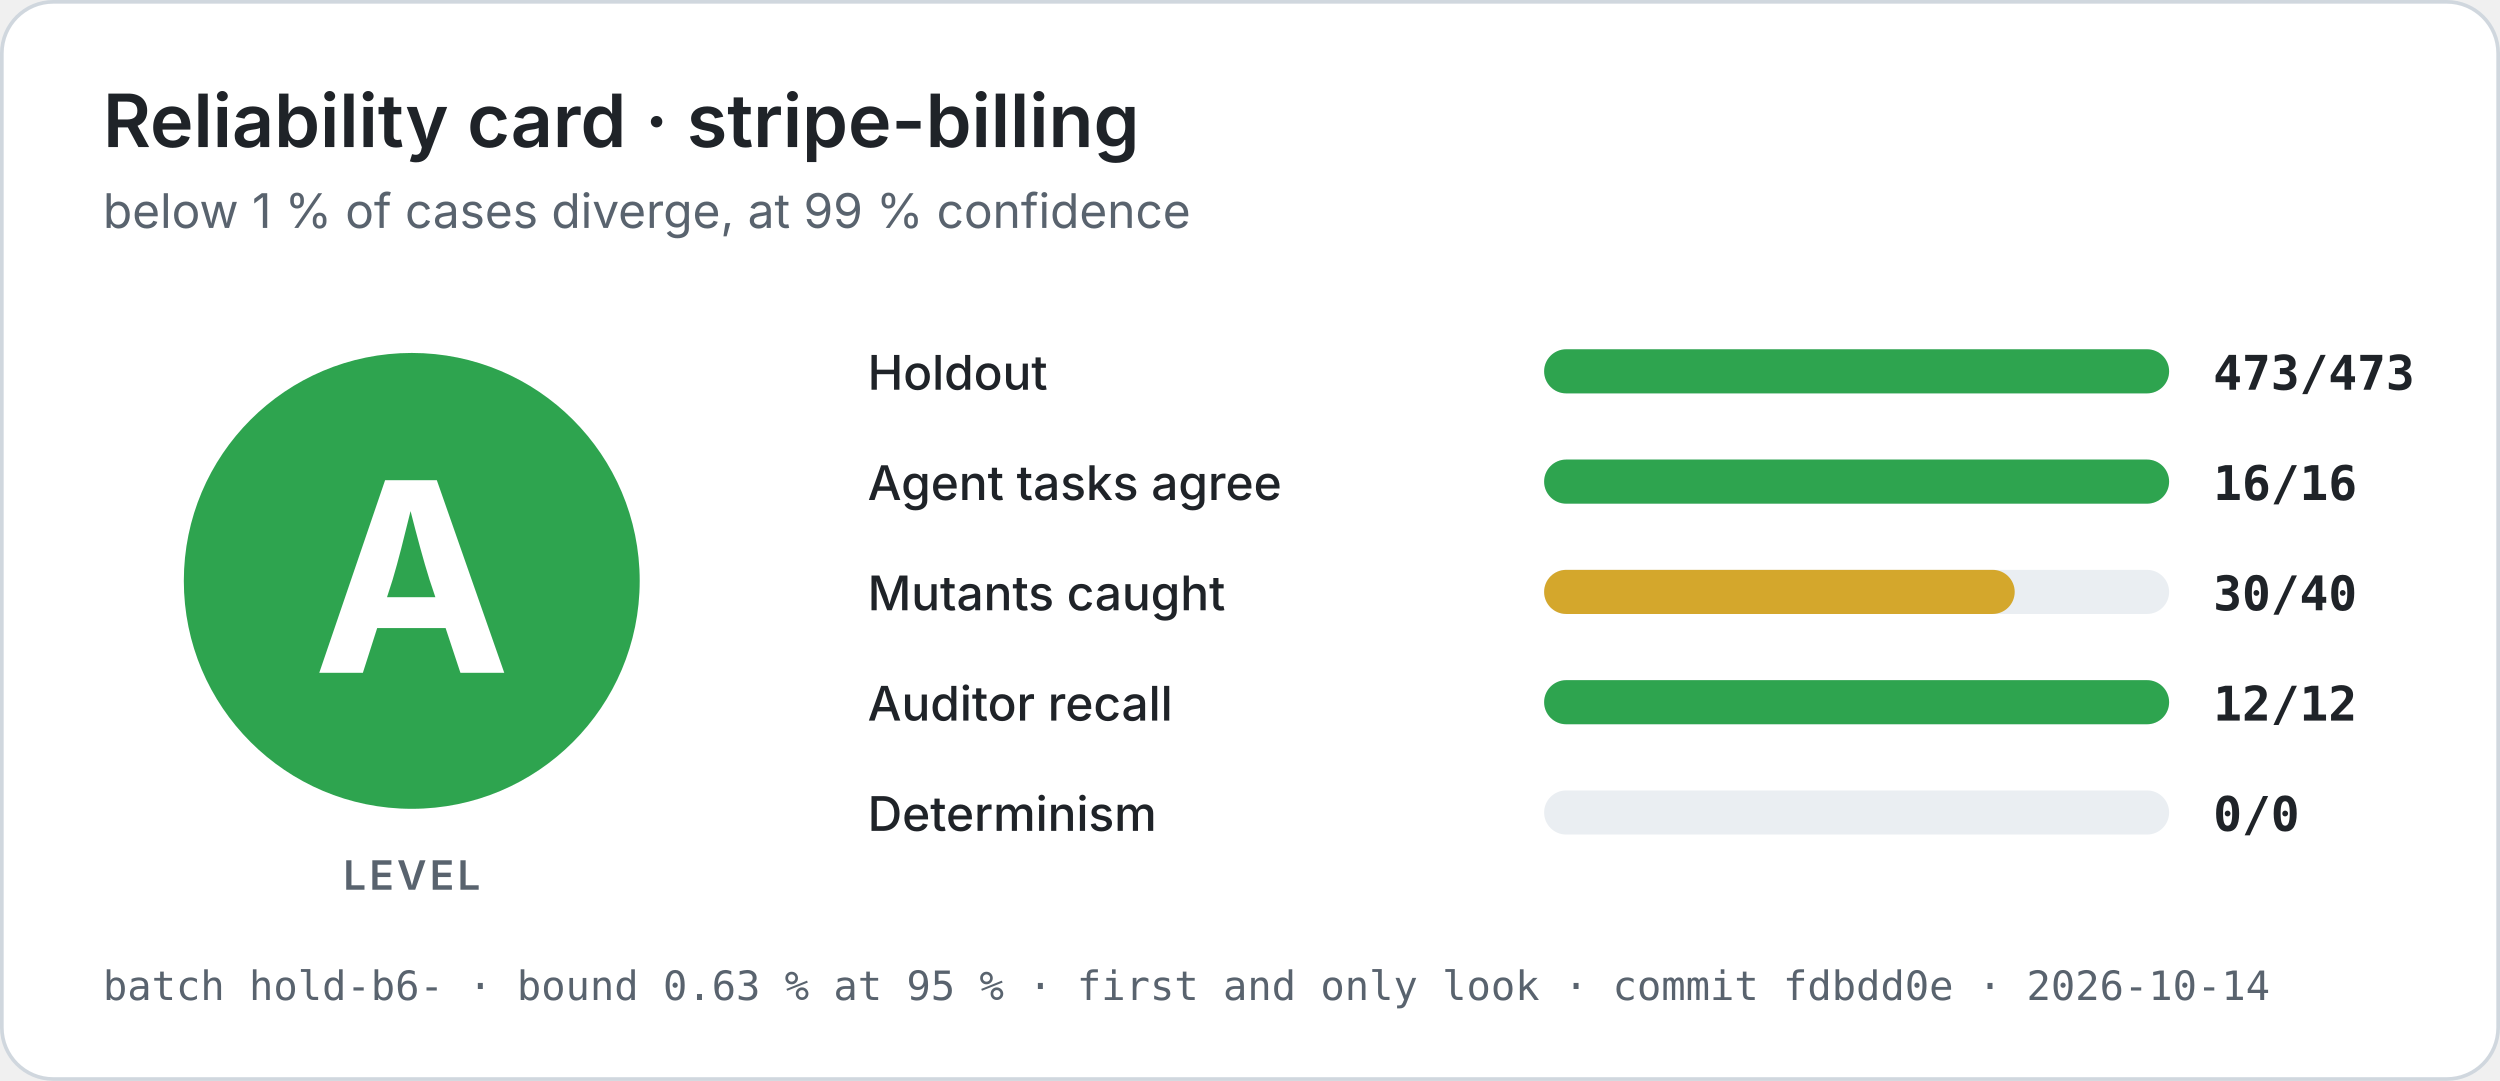
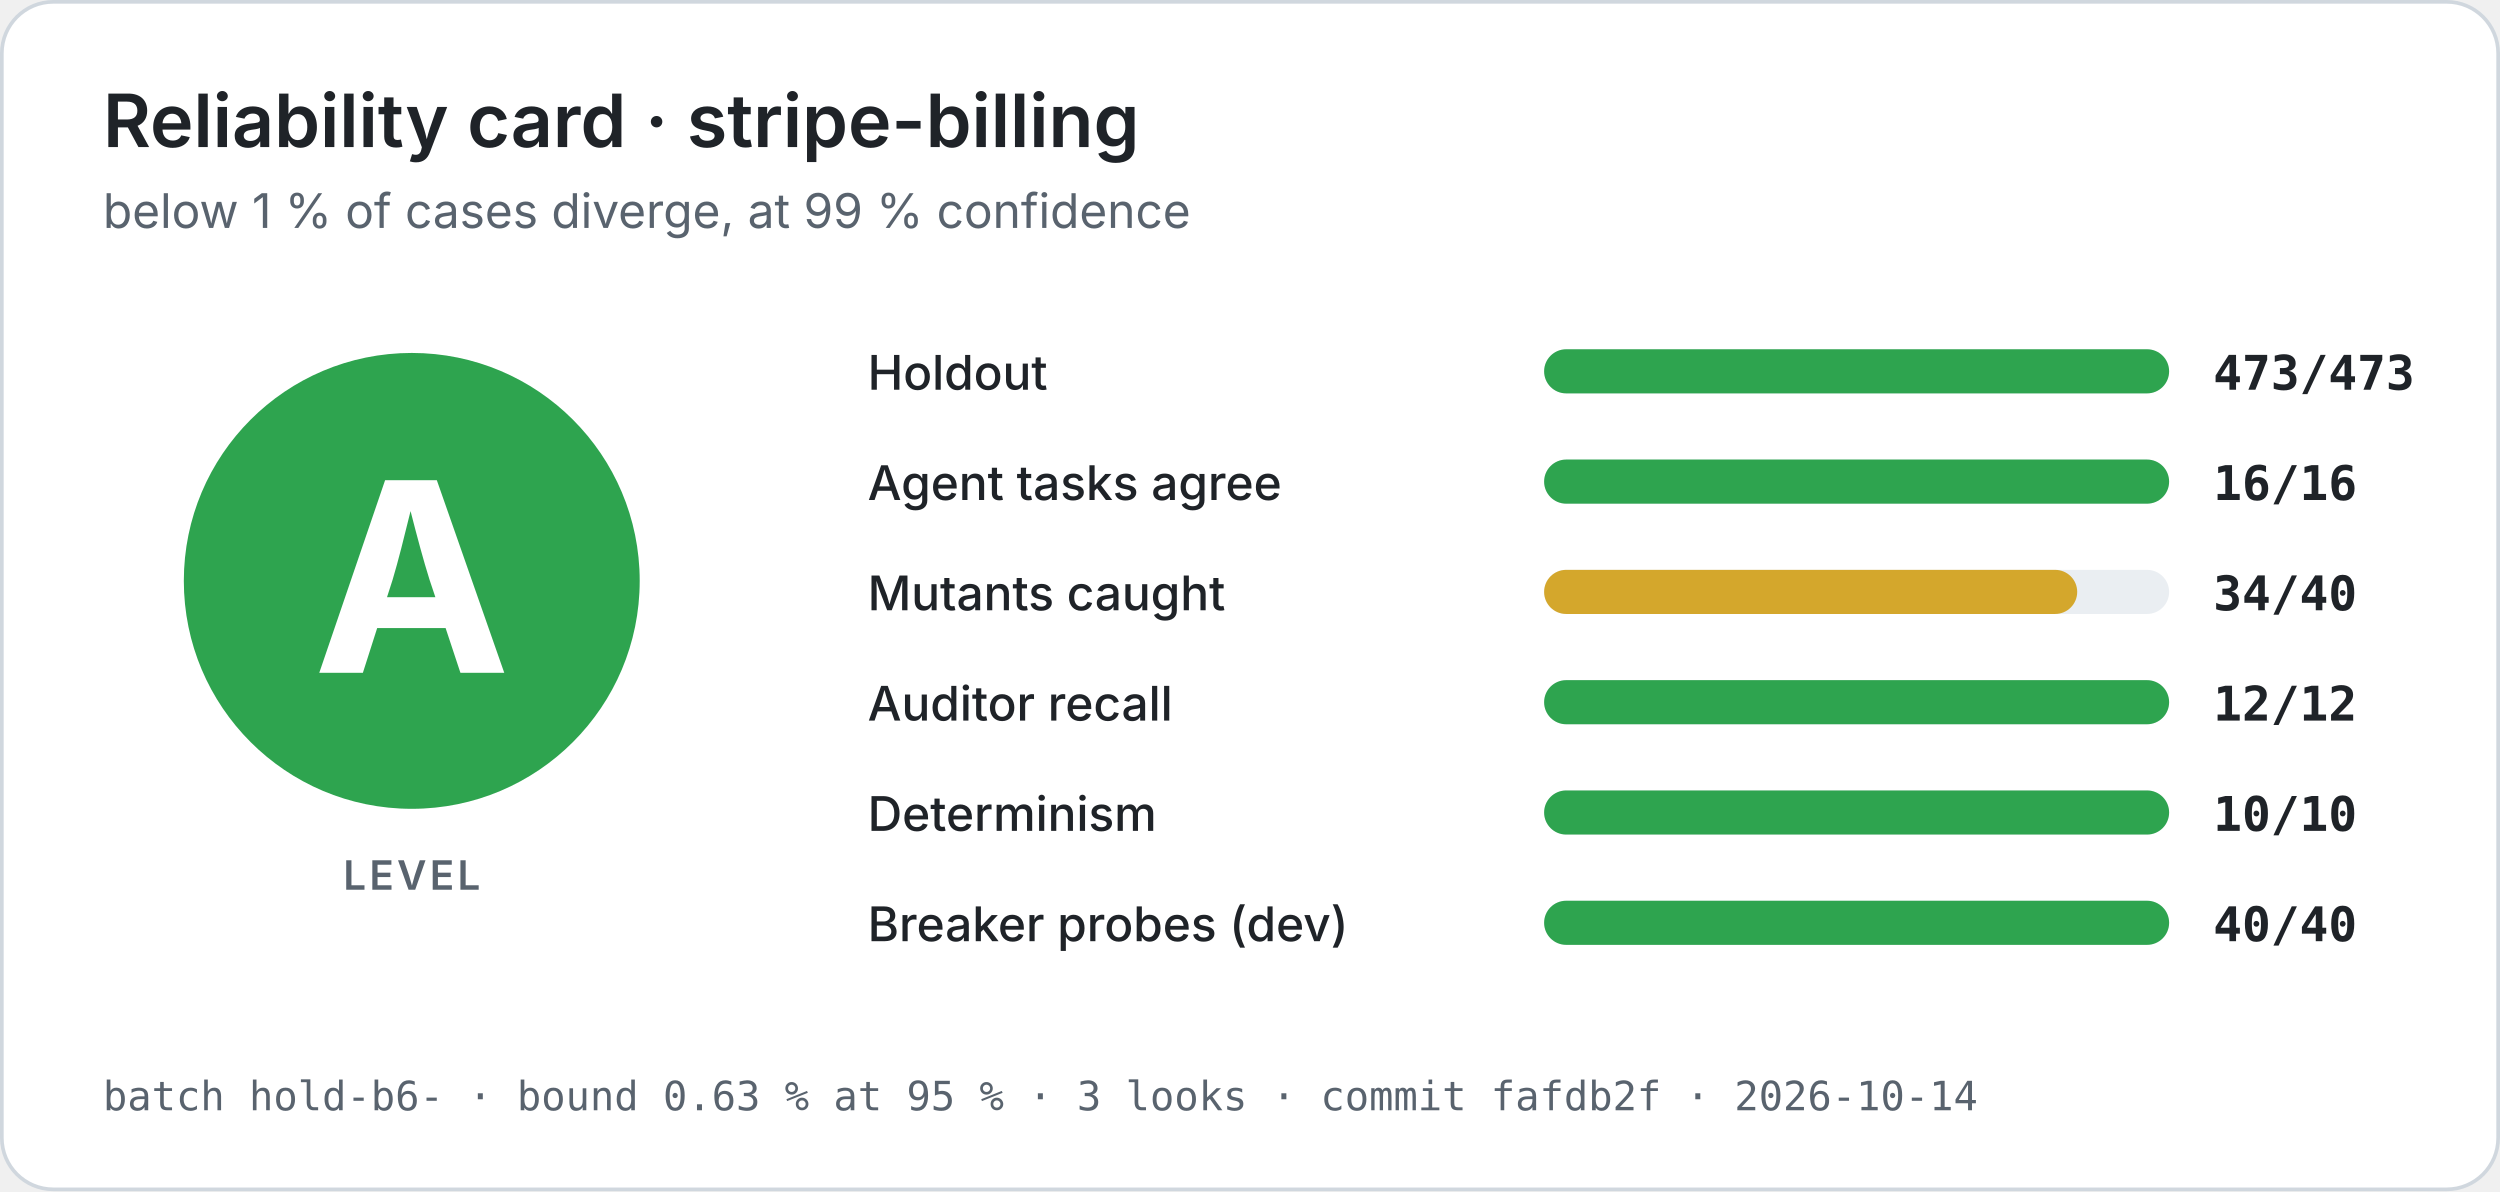
- <svg xmlns="http://www.w3.org/2000/svg" width="680" height="294" viewBox="0 0 680 294" role="img" aria-label="Reliability card: stripe-billing, level A">
+ <svg xmlns="http://www.w3.org/2000/svg" width="680" height="324" viewBox="0 0 680 324" role="img" aria-label="Reliability card: stripe-billing, level A">
  <style>
    .card { fill: #ffffff; stroke: #d0d7de; }
    .title { font: 600 20px system-ui, -apple-system, Segoe UI, sans-serif; fill: #1f2328; }
    .claim { font: 400 13px system-ui, -apple-system, Segoe UI, sans-serif; fill: #59636e; }
    .label { font: 500 13px system-ui, -apple-system, Segoe UI, sans-serif; fill: #1f2328; }
    .value { font: 600 13px ui-monospace, SFMono-Regular, Menlo, monospace; fill: #1f2328; }
    .foot { font: 400 11px ui-monospace, SFMono-Regular, Menlo, monospace; fill: #59636e; }
    .track { fill: #eaeef2; }
    .grade { font: 700 72px system-ui, -apple-system, Segoe UI, sans-serif; fill: #ffffff; }
    .caption { font: 600 11px system-ui, -apple-system, Segoe UI, sans-serif; fill: #59636e; letter-spacing: 0.08em; }
  </style>
-   <rect x="0.5" y="0.5" width="679" height="293" rx="14" class="card" />
+   <rect x="0.5" y="0.5" width="679" height="323" rx="14" class="card" />
  <text x="28" y="40" class="title">Reliability card · stripe-billing</text>
  <text x="28" y="62" class="claim">below 1 % of cases diverge, at 99 % confidence</text>
  <circle cx="112" cy="158" r="62" fill="#2ea44f" />
  <text x="112" y="183" text-anchor="middle" class="grade">A</text>
  <text x="112" y="242" text-anchor="middle" class="caption">LEVEL</text>
  <text x="236" y="106" class="label">Holdout</text>
  <rect x="420" y="95" width="170" height="12" rx="6" class="track" />
  <rect x="420" y="95" width="170" height="12" rx="6" fill="#2ea44f" />
  <text x="602" y="106" class="value">473/473</text>
  <text x="236" y="136" class="label">Agent tasks agree</text>
  <rect x="420" y="125" width="170" height="12" rx="6" class="track" />
  <rect x="420" y="125" width="170" height="12" rx="6" fill="#2ea44f" />
  <text x="602" y="136" class="value">16/16</text>
  <text x="236" y="166" class="label">Mutants caught</text>
  <rect x="420" y="155" width="170" height="12" rx="6" class="track" />
-   <rect x="420" y="155" width="128" height="12" rx="6" fill="#d4a72c" />
-   <text x="602" y="166" class="value">30/40</text>
+   <rect x="420" y="155" width="145" height="12" rx="6" fill="#d4a72c" />
+   <text x="602" y="166" class="value">34/40</text>
  <text x="236" y="196" class="label">Auditor recall</text>
  <rect x="420" y="185" width="170" height="12" rx="6" class="track" />
  <rect x="420" y="185" width="170" height="12" rx="6" fill="#2ea44f" />
  <text x="602" y="196" class="value">12/12</text>
  <text x="236" y="226" class="label">Determinism</text>
  <rect x="420" y="215" width="170" height="12" rx="6" class="track" />
-   <rect x="420" y="215" width="0" height="12" rx="6" fill="#cf222e" />
-   <text x="602" y="226" class="value">0/0</text>
-   <text x="28" y="272" class="foot">batch hold-b6-  ·  bound 0.63 % at 95 %  ·  first and only look  ·  commit fdbdd0e  ·  2026-10-14</text>
+   <rect x="420" y="215" width="170" height="12" rx="6" fill="#2ea44f" />
+   <text x="602" y="226" class="value">10/10</text>
+   <text x="236" y="256" class="label">Breaker probes (dev)</text>
+   <rect x="420" y="245" width="170" height="12" rx="6" class="track" />
+   <rect x="420" y="245" width="170" height="12" rx="6" fill="#2ea44f" />
+   <text x="602" y="256" class="value">40/40</text>
+   <text x="28" y="302" class="foot">batch hold-b6-  ·  bound 0.63 % at 95 %  ·  3 looks  ·  commit fafdb2f  ·  2026-10-14</text>
</svg>
